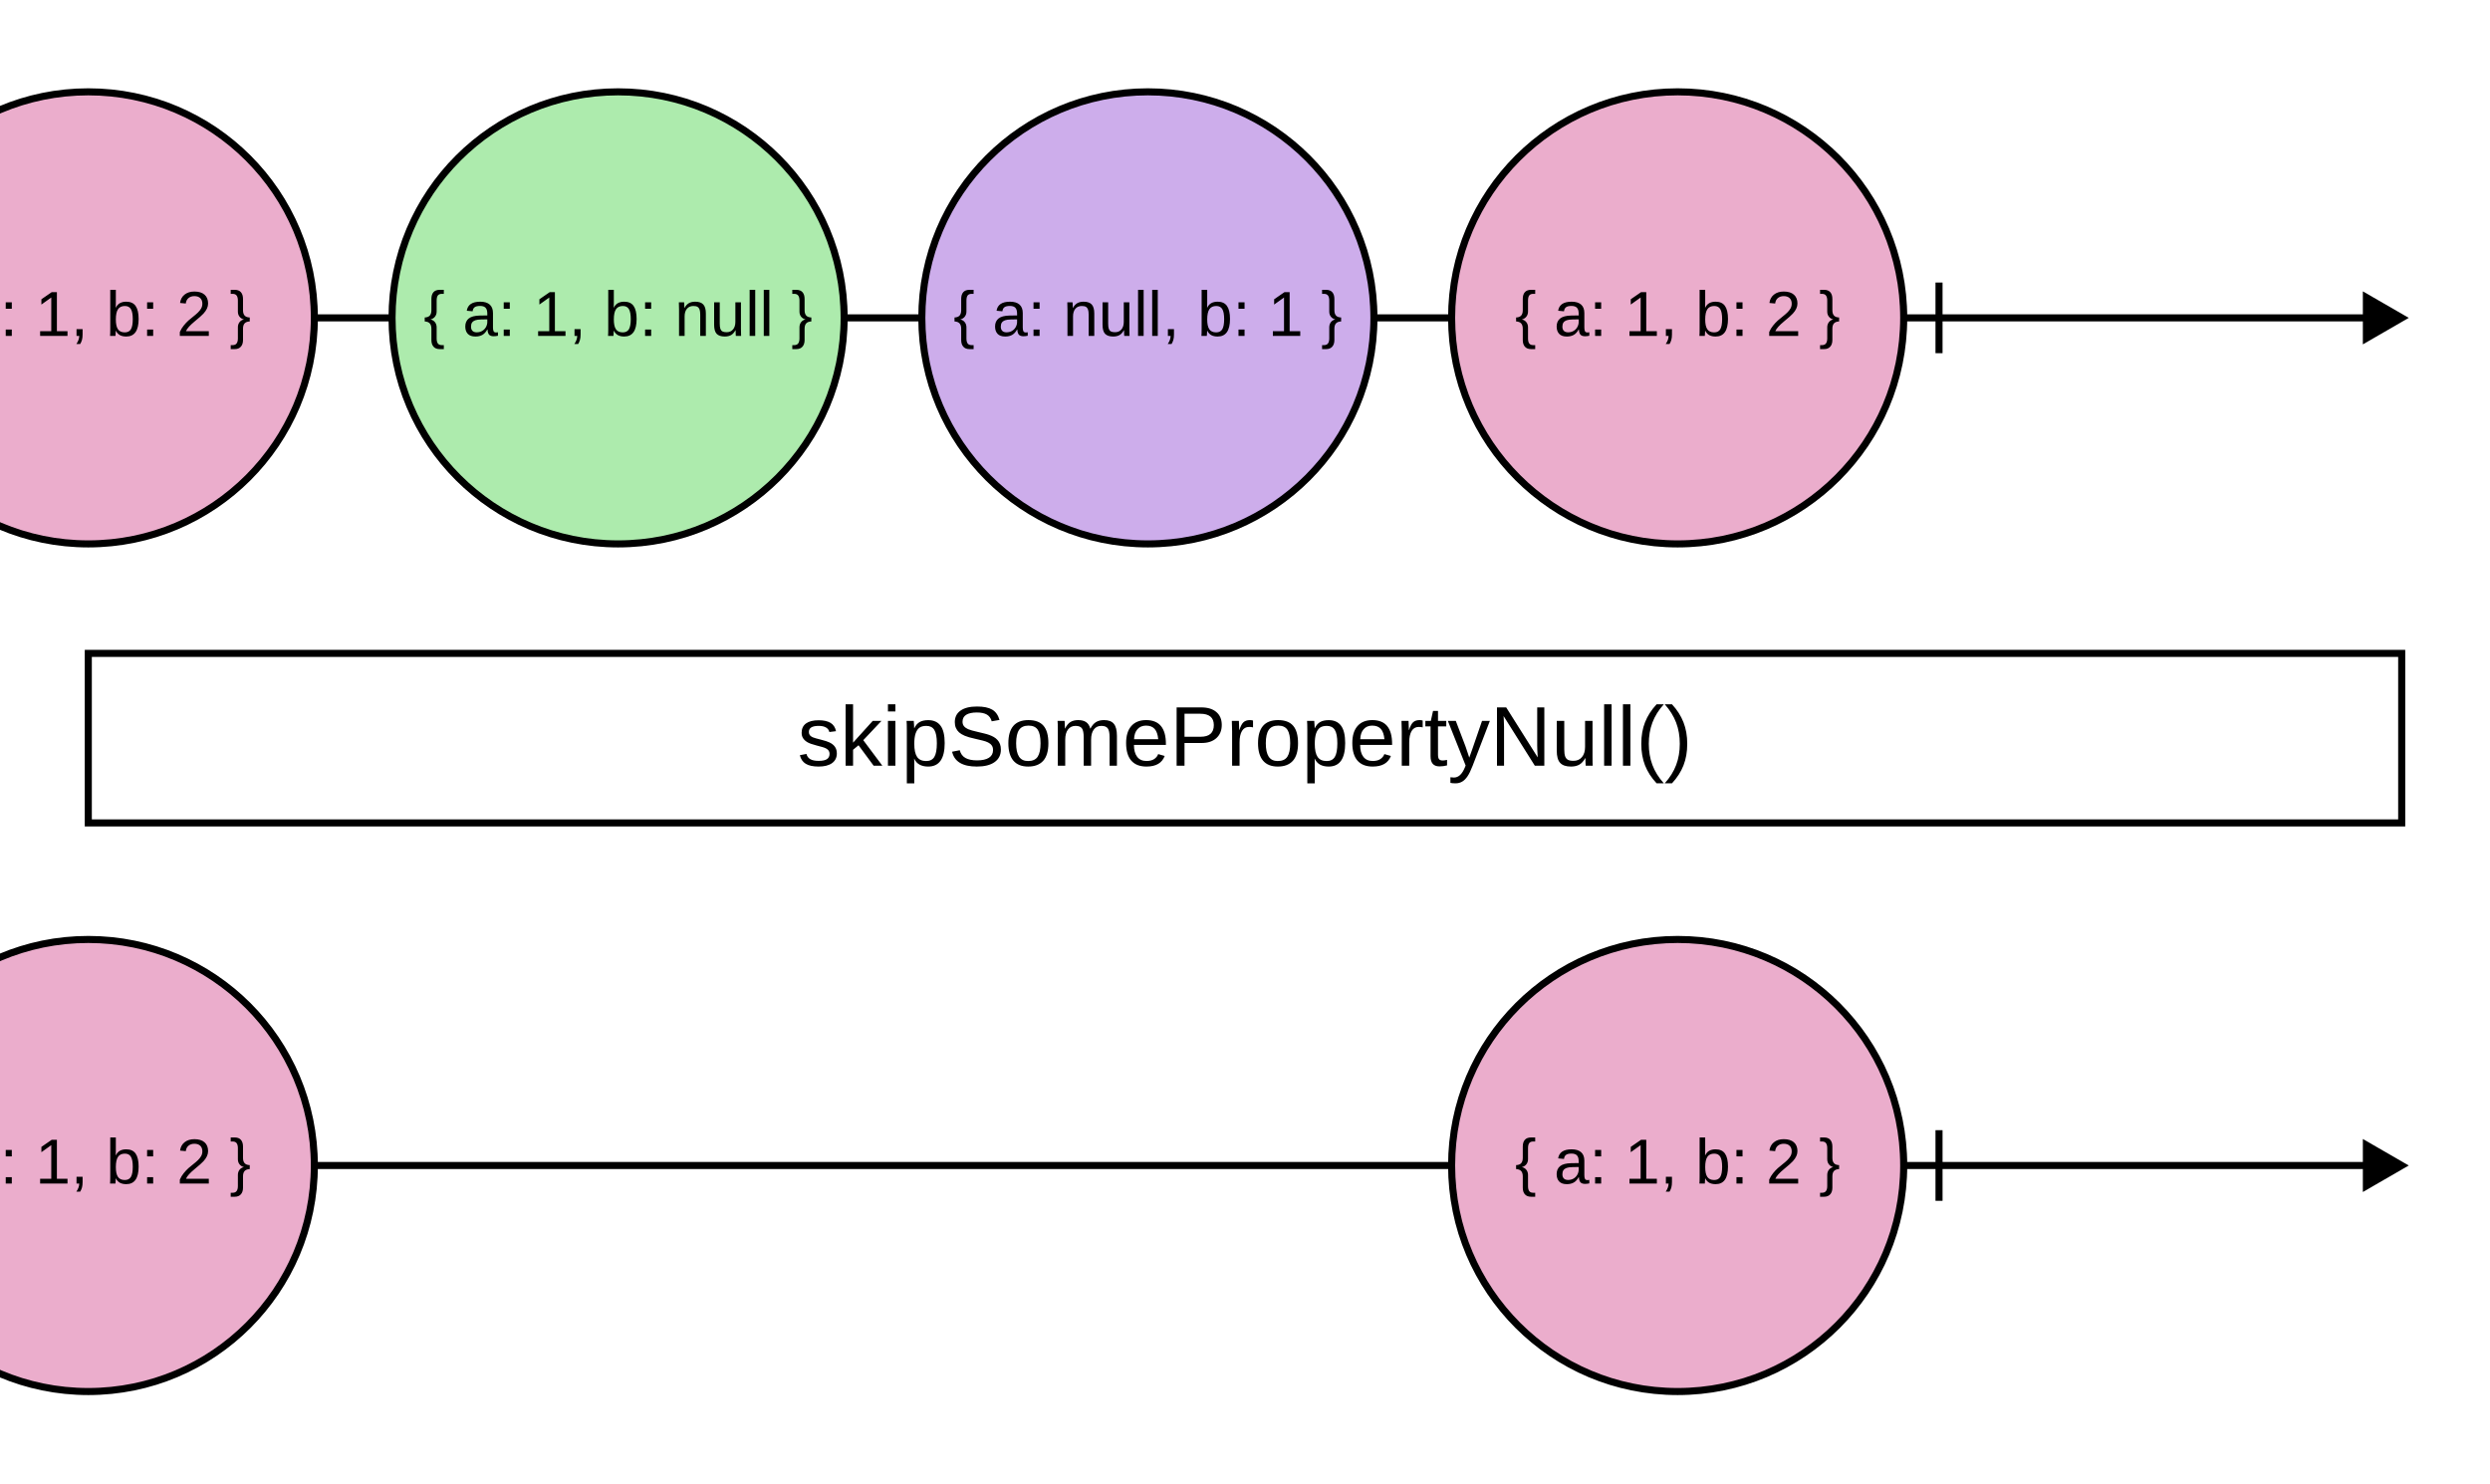
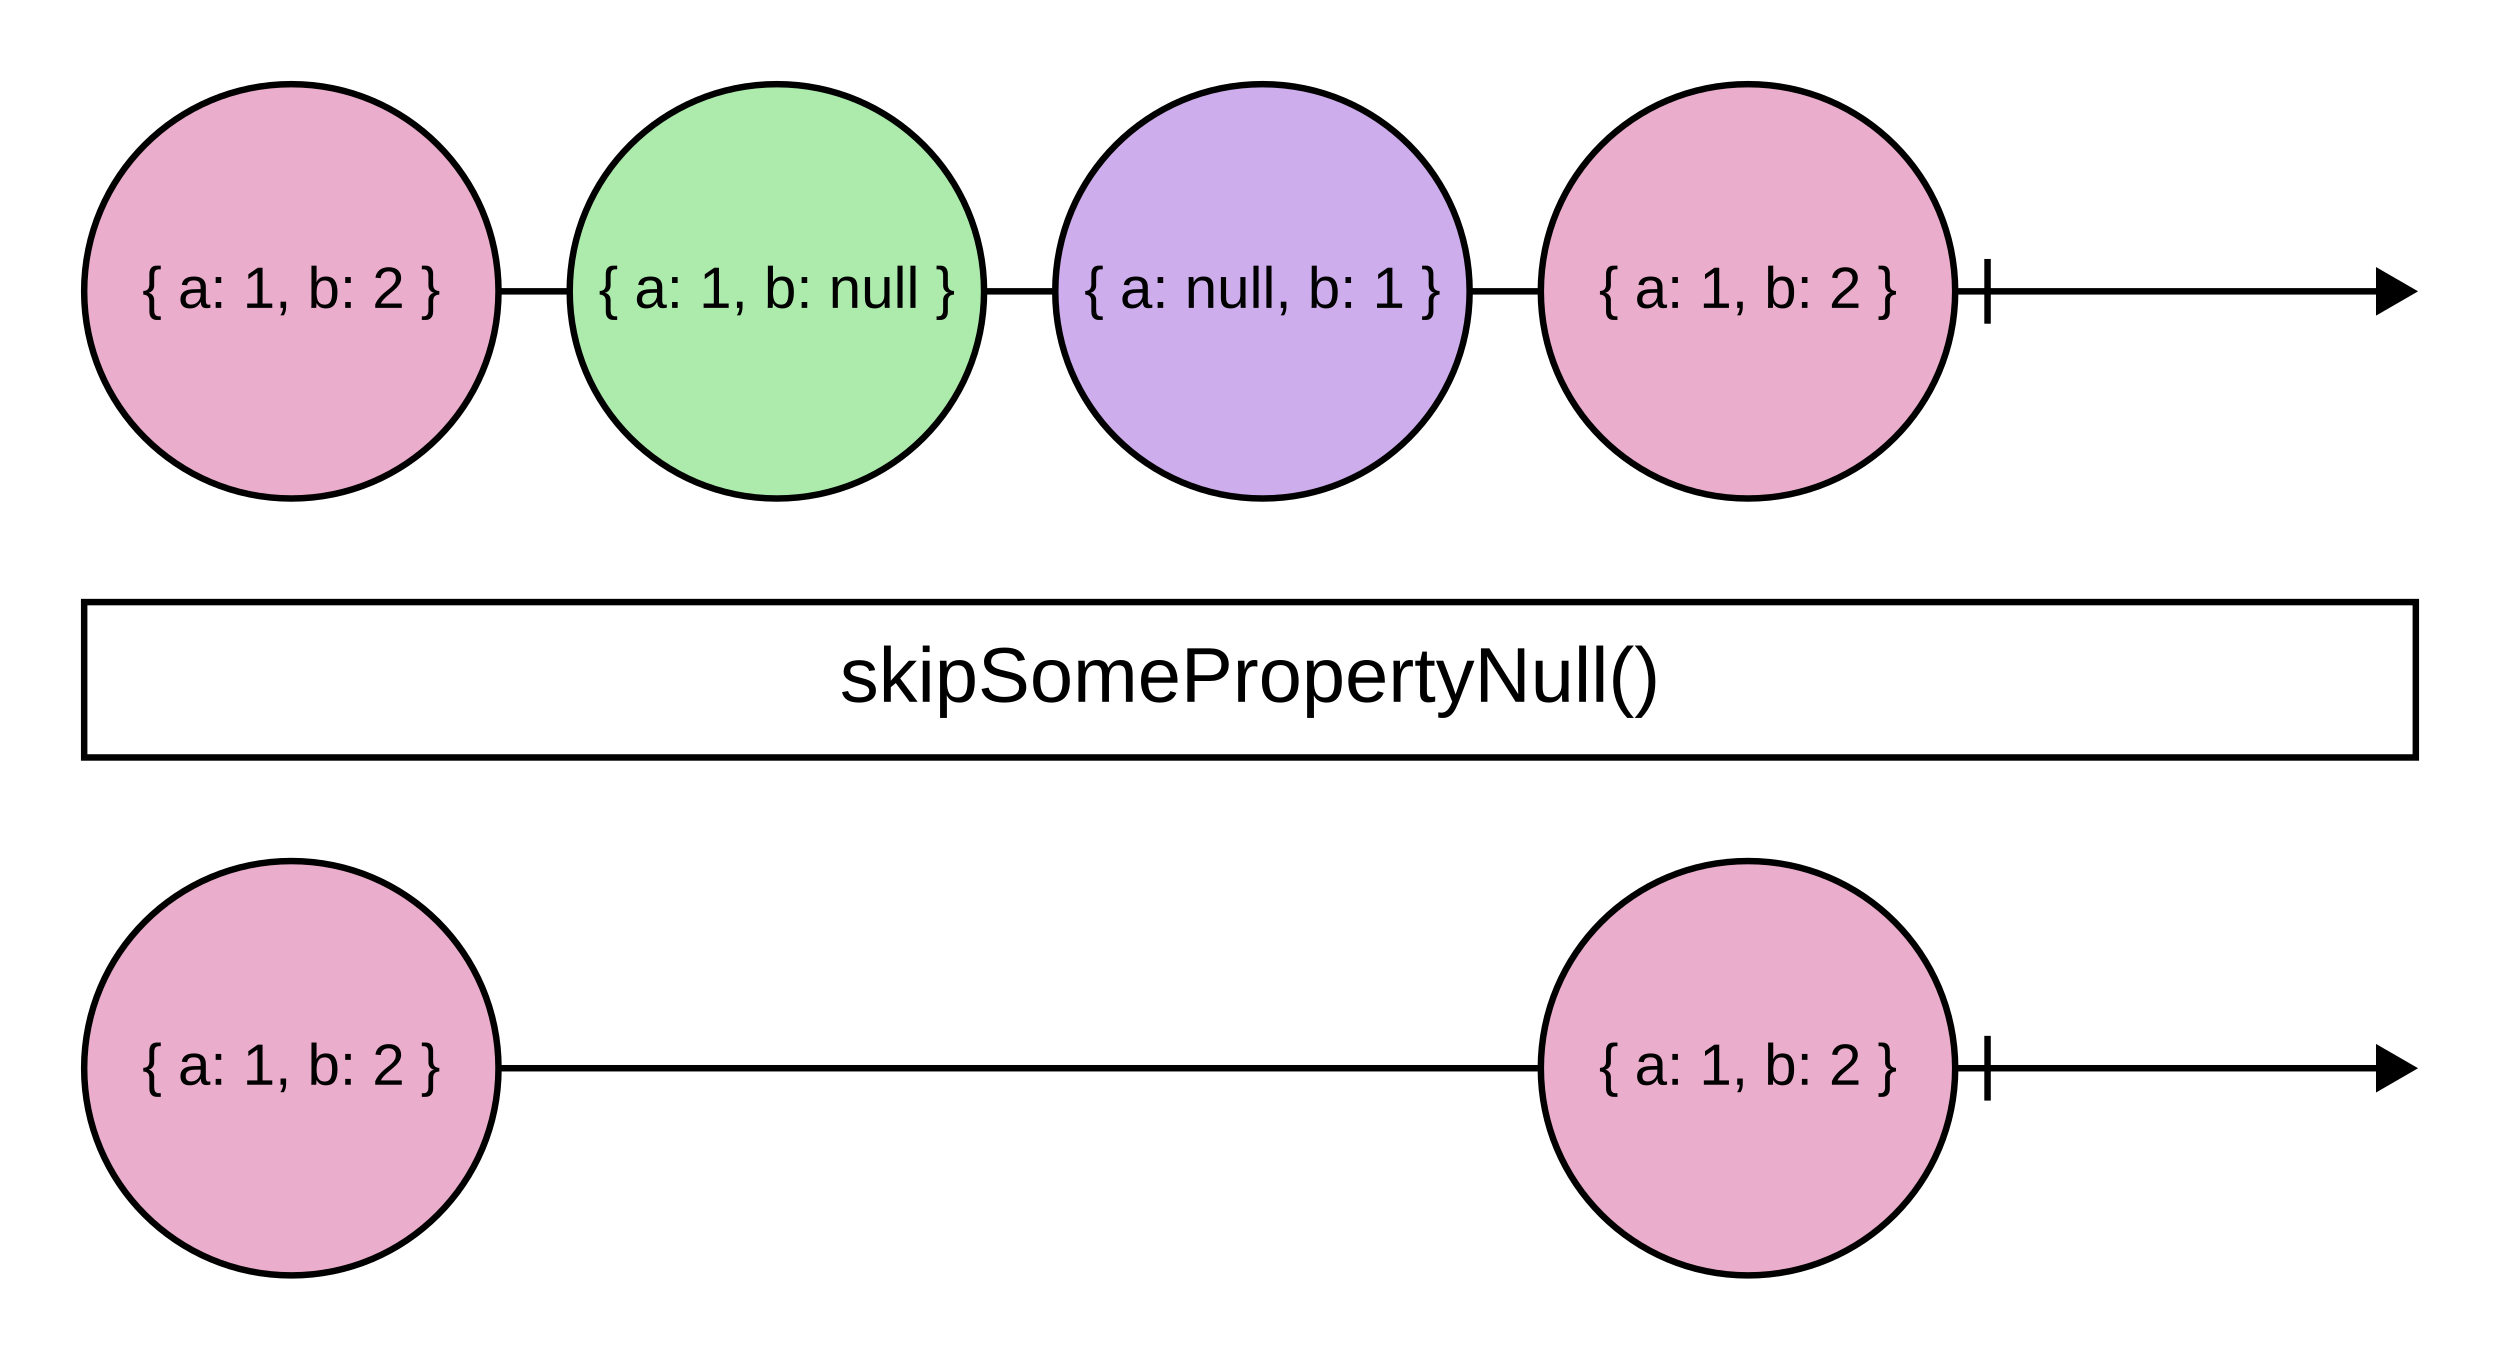
- <svg xmlns="http://www.w3.org/2000/svg" viewBox="0 0 705 420" width="705" height="420">
-   <path fill="rgba(255, 255, 255, 0.0)" d="M0 0h705v420H0z" />
+ <svg xmlns="http://www.w3.org/2000/svg" width="772.309" height="420">
+   <path fill="rgba(255, 255, 255, 0.0)" d="M0 0h772.309v420H0z" />
  <g stroke="#000" stroke-width="2">
-     <path d="M25 90h645" />
-     <path stroke-linecap="square" d="M670 84.226L680 90l-10 5.774z" />
+     <path d="M90 90h645" />
+     <path stroke-linecap="square" d="M735 84.226 745 90l-10 5.774z" />
  </g>
-   <path stroke="#000" stroke-width="2" d="M549 80v20" />
-   <g transform="translate(410 25)">
-     <circle cx="65" cy="65" fill="hsl(330, 60%, 80%)" stroke="#000" stroke-width="2" r="64" />
-     <text font-family="Arial, Helvetica, sans-serif" font-size="18" dominant-baseline="middle" text-anchor="middle" transform="translate(65 65)">{ a: 1, b: 2 }</text>
+   <path stroke="#000" stroke-width="2" d="M614 80v20" />
+   <g transform="translate(475 25)">
+     <circle cx="65" cy="65" r="64" fill="hsl(330, 60%, 80%)" stroke="#000" stroke-width="2" />
+     <text dominant-baseline="middle" font-family="Arial, Helvetica, sans-serif" font-size="18" text-anchor="middle" transform="translate(65 65)">{ a: 1, b: 2 }</text>
  </g>
-   <g transform="translate(260 25)">
-     <circle cx="65" cy="65" fill="hsl(271, 60%, 80%)" stroke="#000" stroke-width="2" r="64" />
-     <text font-family="Arial, Helvetica, sans-serif" font-size="18" dominant-baseline="middle" text-anchor="middle" transform="translate(65 65)">{ a: null, b: 1 }</text>
+   <g transform="translate(325 25)">
+     <circle cx="65" cy="65" r="64" fill="hsl(271, 60%, 80%)" stroke="#000" stroke-width="2" />
+     <text dominant-baseline="middle" font-family="Arial, Helvetica, sans-serif" font-size="18" text-anchor="middle" transform="translate(65 65)">{ a: null, b: 1 }</text>
  </g>
-   <g transform="translate(110 25)">
-     <circle cx="65" cy="65" fill="hsl(120, 60%, 80%)" stroke="#000" stroke-width="2" r="64" />
-     <text font-family="Arial, Helvetica, sans-serif" font-size="18" dominant-baseline="middle" text-anchor="middle" transform="translate(65 65)">{ a: 1, b: null }</text>
+   <g transform="translate(175 25)">
+     <circle cx="65" cy="65" r="64" fill="hsl(120, 60%, 80%)" stroke="#000" stroke-width="2" />
+     <text dominant-baseline="middle" font-family="Arial, Helvetica, sans-serif" font-size="18" text-anchor="middle" transform="translate(65 65)">{ a: 1, b: null }</text>
  </g>
-   <g transform="translate(-40 25)">
-     <circle cx="65" cy="65" fill="hsl(330, 60%, 80%)" stroke="#000" stroke-width="2" r="64" />
-     <text font-family="Arial, Helvetica, sans-serif" font-size="18" dominant-baseline="middle" text-anchor="middle" transform="translate(65 65)">{ a: 1, b: 2 }</text>
+   <g transform="translate(25 25)">
+     <circle cx="65" cy="65" r="64" fill="hsl(330, 60%, 80%)" stroke="#000" stroke-width="2" />
+     <text dominant-baseline="middle" font-family="Arial, Helvetica, sans-serif" font-size="18" text-anchor="middle" transform="translate(65 65)">{ a: 1, b: 2 }</text>
  </g>
  <g transform="translate(25 175)">
-     <rect y="10" width="655" height="48" fill="rgba(255, 255, 255, 0.0)" stroke="#000" stroke-width="2" rx="0" />
-     <text x="327.5" y="35" font-family="Arial, Helvetica, sans-serif" font-size="24" dominant-baseline="middle" text-anchor="middle">skipSomePropertyNull()</text>
+     <rect width="720.309" height="48" x="1" y="11" fill="rgba(255, 255, 255, 0.0)" stroke="#000" stroke-width="2" rx="0" />
+     <text x="361.155" y="35" dominant-baseline="middle" font-family="Arial, Helvetica, sans-serif" font-size="24" text-anchor="middle">skipSomePropertyNull()</text>
  </g>
-   <g>
-     <g stroke="#000" stroke-width="2">
-       <path d="M25 330h645" />
-       <path stroke-linecap="square" d="M670 324.226L680 330l-10 5.774z" />
-     </g>
-     <path stroke="#000" stroke-width="2" d="M549 320v20" />
-     <g transform="translate(410 265)">
-       <circle cx="65" cy="65" fill="hsl(330, 60%, 80%)" stroke="#000" stroke-width="2" r="64" />
-       <text font-family="Arial, Helvetica, sans-serif" font-size="18" dominant-baseline="middle" text-anchor="middle" transform="translate(65 65)">{ a: 1, b: 2 }</text>
-     </g>
-     <g transform="translate(-40 265)">
-       <circle cx="65" cy="65" fill="hsl(330, 60%, 80%)" stroke="#000" stroke-width="2" r="64" />
-       <text font-family="Arial, Helvetica, sans-serif" font-size="18" dominant-baseline="middle" text-anchor="middle" transform="translate(65 65)">{ a: 1, b: 2 }</text>
-     </g>
+   <g stroke="#000" stroke-width="2">
+     <path d="M90 330h645" />
+     <path stroke-linecap="square" d="M735 324.226 745 330l-10 5.774z" />
+   </g>
+   <path stroke="#000" stroke-width="2" d="M614 320v20" />
+   <g transform="translate(475 265)">
+     <circle cx="65" cy="65" r="64" fill="hsl(330, 60%, 80%)" stroke="#000" stroke-width="2" />
+     <text dominant-baseline="middle" font-family="Arial, Helvetica, sans-serif" font-size="18" text-anchor="middle" transform="translate(65 65)">{ a: 1, b: 2 }</text>
+   </g>
+   <g transform="translate(25 265)">
+     <circle cx="65" cy="65" r="64" fill="hsl(330, 60%, 80%)" stroke="#000" stroke-width="2" />
+     <text dominant-baseline="middle" font-family="Arial, Helvetica, sans-serif" font-size="18" text-anchor="middle" transform="translate(65 65)">{ a: 1, b: 2 }</text>
  </g>
</svg>
